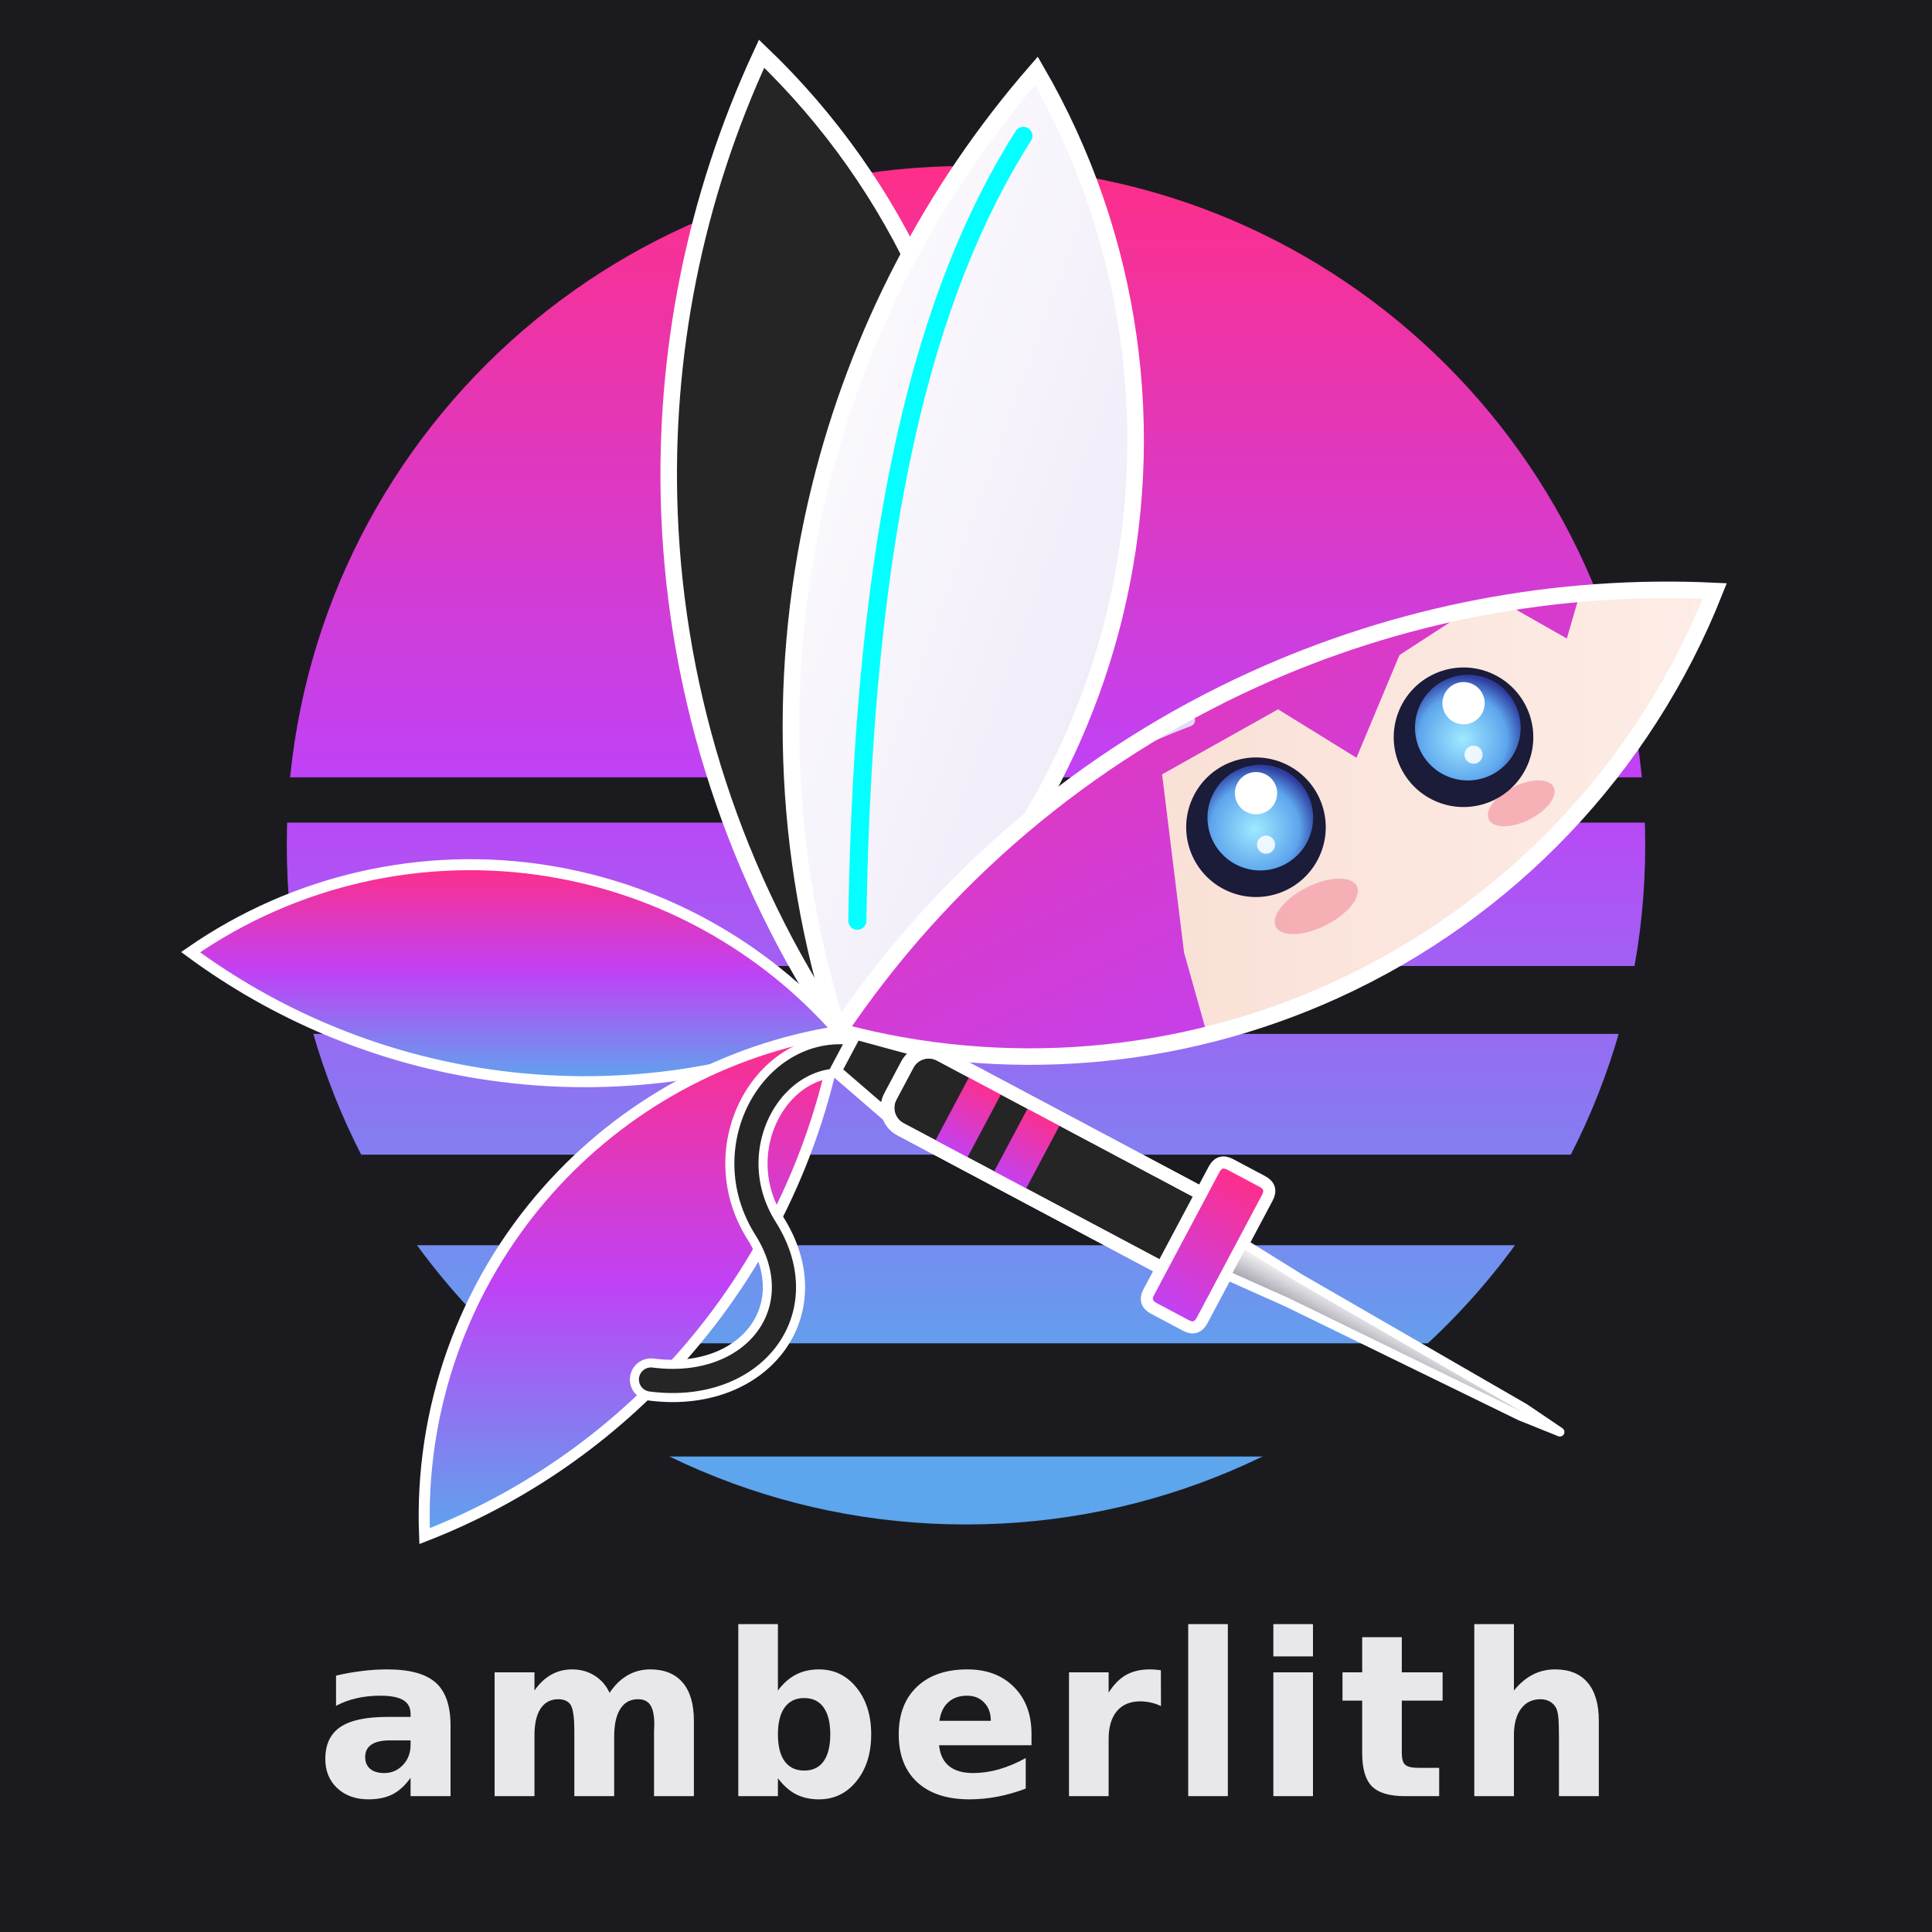
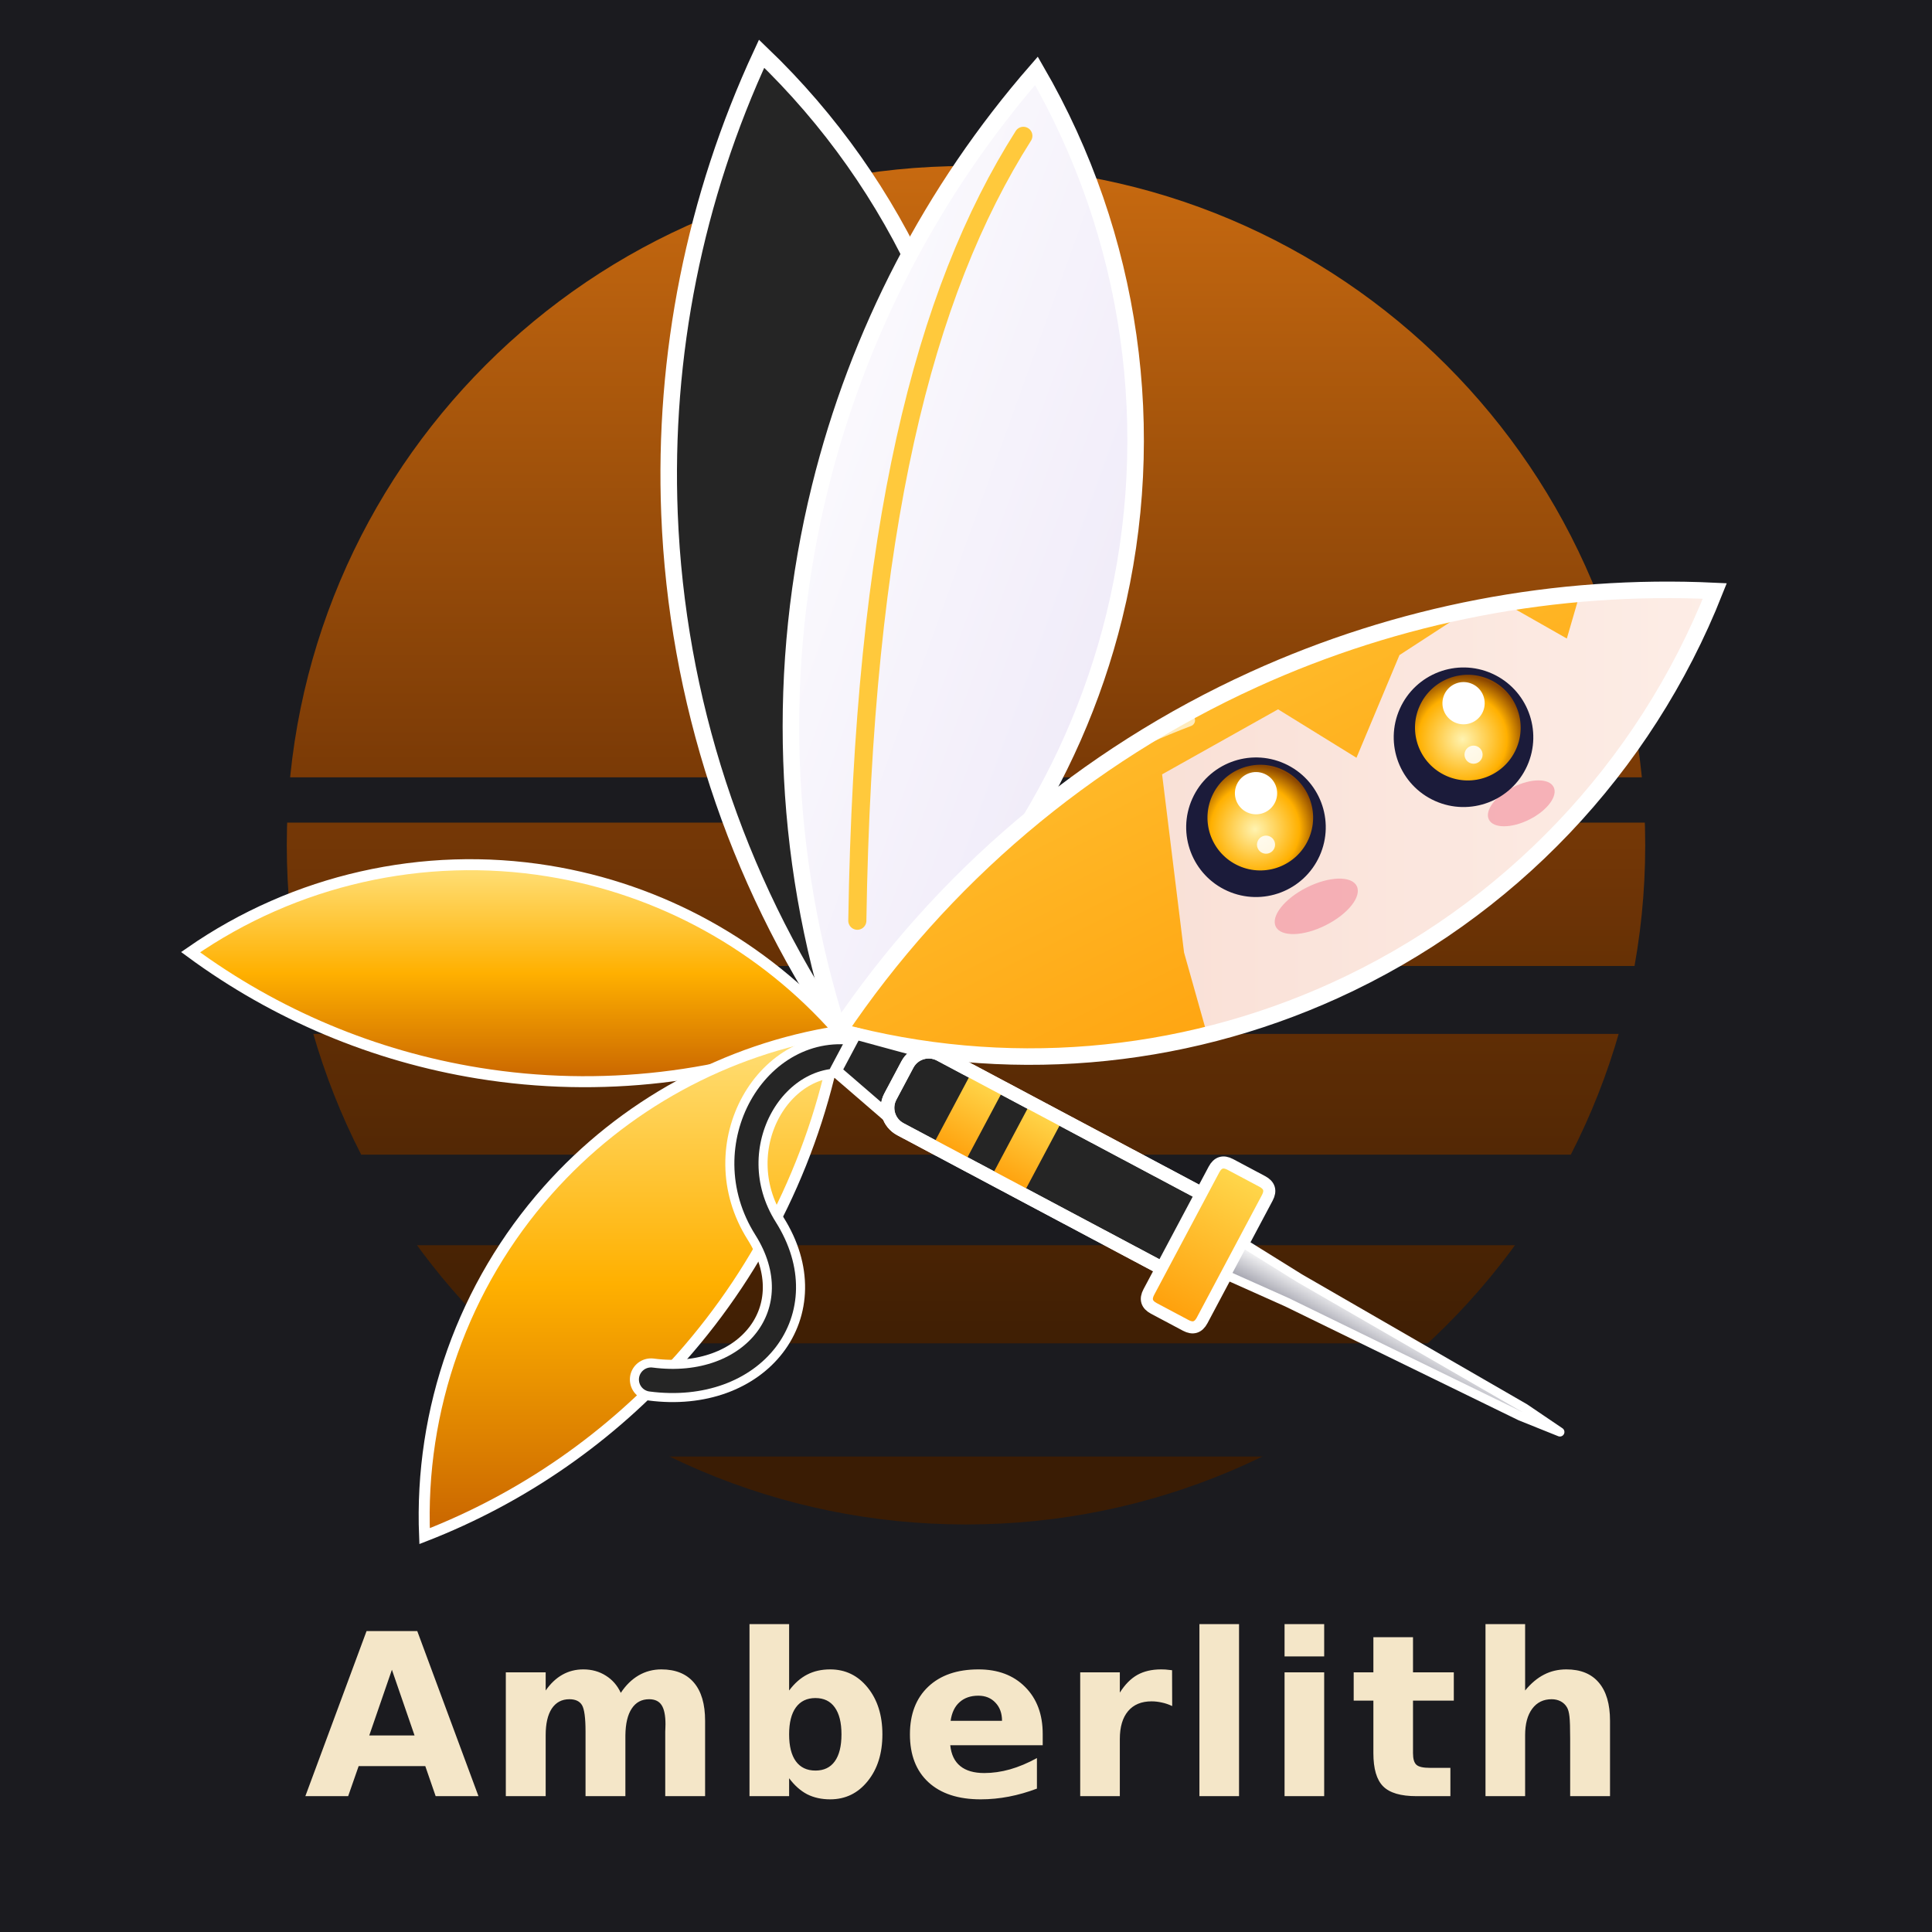
<svg xmlns="http://www.w3.org/2000/svg" xmlns:xlink="http://www.w3.org/1999/xlink" viewBox="0 0 256 256">
  <defs>
    <linearGradient id="sun" x1="0" y1="0" x2="0" y2="1">
-       <stop offset="0" stop-color="#ff2e88" />
-       <stop offset="0.45" stop-color="#bf42f6" />
-       <stop offset="0.9" stop-color="#5da5ed" />
+       <stop offset="0" stop-color="#c86a10" />
+       <stop offset="0.45" stop-color="#7a3a06" />
+       <stop offset="0.9" stop-color="#3a1c04" />
    </linearGradient>
    <mask id="bands">
      <rect width="256" height="256" fill="#fff" />
      <rect x="0" y="103" width="256" height="6" fill="#000" />
      <rect x="0" y="128" width="256" height="9" fill="#000" />
      <rect x="0" y="153" width="256" height="12" fill="#000" />
      <rect x="0" y="178" width="256" height="15" fill="#000" />
    </mask>
  </defs>
  <rect width="256" height="256" fill="#1b1b1f" />
  <circle cx="128" cy="112" r="90" fill="url(#sun)" mask="url(#bands)" />
  <g fill="none" transform="translate(24,2) scale(0.4)">
    <defs>
      <linearGradient id="hair" x1="0" y1="0" x2="0" y2="1">
-         <stop offset="0" stop-color="#FF2E88" />
-         <stop offset="1" stop-color="#BF42F6" />
+         <stop offset="0" stop-color="#FFD84D" />
+         <stop offset="1" stop-color="#FF9F0A" />
      </linearGradient>
      <linearGradient id="tail" x1="0" y1="0" x2="1" y2="1">
-         <stop offset="0" stop-color="#BF42F6" />
-         <stop offset="1" stop-color="#5DA5ED" />
+         <stop offset="0" stop-color="#FF9F0A" />
+         <stop offset="1" stop-color="#C86400" />
      </linearGradient>
      <linearGradient id="tail-dark" x1="0" y1="0" x2="1" y2="1">
-         <stop offset="0" stop-color="#9B3DD9" />
-         <stop offset="1" stop-color="#3F7BD0" />
+         <stop offset="0" stop-color="#E08300" />
+         <stop offset="1" stop-color="#9A4C00" />
      </linearGradient>
      <linearGradient id="far" x1="0" y1="0" x2="1" y2="1">
-         <stop offset="0" stop-color="#BF42F6" />
-         <stop offset="1" stop-color="#8A3BD0" />
+         <stop offset="0" stop-color="#FFB21E" />
+         <stop offset="1" stop-color="#E07C00" />
      </linearGradient>
      <linearGradient id="far-dark" x1="0" y1="0" x2="1" y2="1">
-         <stop offset="0" stop-color="#7A33C0" />
-         <stop offset="1" stop-color="#4A2A90" />
+         <stop offset="0" stop-color="#B85F00" />
+         <stop offset="1" stop-color="#7A3D00" />
      </linearGradient>
      <linearGradient id="outfit" x1="0" y1="0" x2="1" y2="1">
        <stop offset="0" stop-color="#FFFFFF" />
        <stop offset="1" stop-color="#ECE6F7" />
      </linearGradient>
      <linearGradient id="ribbon" x1="0" y1="0" x2="1" y2="1">
        <stop offset="0" stop-color="#F7F4F5" />
        <stop offset="1" stop-color="#D3CCCF" />
      </linearGradient>
      <linearGradient id="skin" x1="0" y1="0" x2="1" y2="0">
        <stop offset="0" stop-color="#F7D9CE" />
        <stop offset="1" stop-color="#FDEDE6" />
      </linearGradient>
      <radialGradient id="iris" cx="0.5" cy="0.62" r="0.6">
-         <stop offset="0" stop-color="#9FE9FF" />
-         <stop offset="0.7" stop-color="#5DA5ED" />
-         <stop offset="1" stop-color="#2E3C9E" />
+         <stop offset="0" stop-color="#FFF3B0" />
+         <stop offset="0.7" stop-color="#FFB000" />
+         <stop offset="1" stop-color="#8A4600" />
      </radialGradient>
      <path id="head" d="M 508.046,190.77 A 330.767,330.767 0 0 0 355.35,220.08 330.767,330.767 0 0 0 217.783,336.651 244.083,244.083 0 0 0 382.159,323.102 244.083,244.083 0 0 0 508.046,190.77 Z" />
      <clipPath id="head-clip">
        <use xlink:href="#head" />
      </clipPath>
-       <linearGradient id="eden-sun" x1="0" y1="0" x2="0" y2="1">
-         <stop offset="0" stop-color="#FF2E88" />
-         <stop offset="0.5" stop-color="#BF42F6" />
-         <stop offset="1" stop-color="#5DA5ED" />
+       <linearGradient id="amber" x1="0" y1="0" x2="0" y2="1">
+         <stop offset="0" stop-color="#FFE07A" />
+         <stop offset="0.5" stop-color="#FFB000" />
+         <stop offset="1" stop-color="#C86400" />
      </linearGradient>
      <linearGradient id="probe-ring" x1="0" y1="0" x2="0" y2="1">
-         <stop offset="0" stop-color="#FF2E88" />
-         <stop offset="1" stop-color="#BF42F6" />
+         <stop offset="0" stop-color="#FFD84D" />
+         <stop offset="1" stop-color="#FF9F0A" />
      </linearGradient>
      <linearGradient id="probe-needle" x1="0" y1="0" x2="0" y2="1">
        <stop offset="0" stop-color="#FFFFFF" />
        <stop offset="1" stop-color="#9A9AA6" />
      </linearGradient>
    </defs>
    <path fill="#252525" stroke="#FFFFFF" stroke-width="5.475" d="M 192.289,12.793 A 330.767,330.767 0 0 0 161.779,165.253 330.767,330.767 0 0 0 217.783,336.651 244.083,244.083 0 0 0 267.297,179.325 244.083,244.083 0 0 0 192.289,12.793 Z" />
    <path fill="url(#outfit)" stroke="#FFFFFF" stroke-width="5.475" d="M 283.325,18.472 A 330.767,330.767 0 0 0 211.634,156.441 330.767,330.767 0 0 0 217.783,336.651 244.083,244.083 0 0 0 309.081,199.291 244.083,244.083 0 0 0 283.325,18.472 Z" />
-     <path fill="none" stroke="#03FFFF" stroke-width="6" stroke-linecap="round" d="M 279,40 C 246,92 226,170 224,300" />
-     <path fill="url(#eden-sun)" stroke="#FFFFFF" stroke-width="3.644" d="M 3.133,310.419 A 220.179,220.179 0 0 0 98.556,350.501 220.179,220.179 0 0 0 217.783,336.651 162.477,162.477 0 0 0 121.701,283.526 162.477,162.477 0 0 0 3.133,310.419 Z" />
-     <path fill="url(#eden-sun)" stroke="#FFFFFF" stroke-width="3.644" d="M 80.651,503.856 A 220.179,220.179 0 0 0 165.612,444.749 220.179,220.179 0 0 0 217.783,336.651 162.477,162.477 0 0 0 121.455,389.328 162.477,162.477 0 0 0 80.651,503.856 Z" />
+     <path fill="none" stroke="#FFC93C" stroke-width="6" stroke-linecap="round" d="M 279,40 C 246,92 226,170 224,300" />
+     <path fill="url(#amber)" stroke="#FFFFFF" stroke-width="3.644" d="M 3.133,310.419 A 220.179,220.179 0 0 0 98.556,350.501 220.179,220.179 0 0 0 217.783,336.651 162.477,162.477 0 0 0 121.701,283.526 162.477,162.477 0 0 0 3.133,310.419 Z" />
+     <path fill="url(#amber)" stroke="#FFFFFF" stroke-width="3.644" d="M 80.651,503.856 A 220.179,220.179 0 0 0 165.612,444.749 220.179,220.179 0 0 0 217.783,336.651 162.477,162.477 0 0 0 121.455,389.328 162.477,162.477 0 0 0 80.651,503.856 Z" />
    <use xlink:href="#head" fill="url(#skin)" />
    <g clip-path="url(#head-clip)">
      <g transform="translate(217.8,336.7) rotate(-26.68)">
        <path fill="url(#hair)" d="M -40,-200 L 340,-200 L 340,-40 L 300,-36 L 274,-8 L 258,-32 L 222,-28 L 194,-4 L 178,-30 L 134,-28 L 114,28 L 102,90 L -40,90 Z" />
-         <path fill="none" stroke="#E6F7FF" stroke-width="4" stroke-linecap="round" stroke-opacity="0.85" d="M 40,-30 C 70,-40 110,-44 150,-40" />
+         <path fill="none" stroke="#FFF4D6" stroke-width="4" stroke-linecap="round" stroke-opacity="0.85" d="M 40,-30 C 70,-40 110,-44 150,-40" />
        <ellipse cx="160" cy="34" rx="15" ry="7" fill="#F28C9C" fill-opacity="0.6" />
        <ellipse cx="236" cy="34" rx="12" ry="6" fill="#F28C9C" fill-opacity="0.6" />
      </g>
    </g>
    <use xlink:href="#head" stroke="#FFFFFF" stroke-width="5.475" />
    <g transform="rotate(24.16529)">
      <circle cx="434.991" cy="99.702" r="23.115" fill="#1B1B3A" />
      <circle cx="434.99" cy="96.20" r="17.5" fill="url(#iris)" />
      <circle cx="430.39" cy="89.40" r="7" fill="#FFFFFF" />
      <circle cx="440.39" cy="103.60" r="3" fill="#FFFFFF" fill-opacity="0.85" />
      <circle cx="485.513" cy="44.357" r="23.115" fill="#1B1B3A" />
      <circle cx="485.51" cy="40.86" r="17.5" fill="url(#iris)" />
      <circle cx="480.91" cy="34.06" r="7" fill="#FFFFFF" />
      <circle cx="490.91" cy="48.26" r="3" fill="#FFFFFF" fill-opacity="0.85" />
    </g>
    <g transform="translate(236,352) rotate(28)" stroke-linejoin="round">
      <path d="M -14,0 C -40,8 -42,48 -14,64 C 14,80 8,114 -24,126" fill="none" stroke="#FFFFFF" stroke-width="14" stroke-linecap="round" />
      <path d="M -14,0 C -40,8 -42,48 -14,64 C 14,80 8,114 -24,126" fill="none" stroke="#252525" stroke-width="8" stroke-linecap="round" />
      <path d="M -18,-7 L 4,-12 L 4,12 L -18,7 Z" fill="#252525" stroke="#FFFFFF" stroke-width="4" />
      <rect x="2" y="-14" width="112" height="28" rx="8" fill="#252525" stroke="#FFFFFF" stroke-width="4.5" />
      <rect x="22" y="-14" width="12" height="28" fill="url(#probe-ring)" />
      <rect x="44" y="-14" width="12" height="28" fill="url(#probe-ring)" />
      <rect x="2" y="-14" width="112" height="28" rx="8" fill="none" stroke="#FFFFFF" stroke-width="4.5" />
      <path d="M 112,-27 L 124,-27 Q 128,-27 128,-23 L 128,23 Q 128,27 124,27 L 112,27 Q 108,27 108,23 L 108,-23              Q 108,-27 112,-27 Z" fill="url(#probe-ring)" stroke="#FFFFFF" stroke-width="4" />
      <path d="M 128,-6 L 150,-4.5 L 236,-1.5 L 250,0 L 236,1.5 L 150,4.5 L 128,6 Z" fill="url(#probe-needle)" stroke="#FFFFFF" stroke-width="3" />
    </g>
  </g>
-   <text x="128" y="238" text-anchor="middle" font-family="DejaVu Sans, Liberation Sans, sans-serif" font-weight="bold" font-size="30" letter-spacing="1" fill="#e8e8ec">amberlith</text>
+   <text x="128" y="238" text-anchor="middle" font-family="DejaVu Sans, Liberation Sans, sans-serif" font-weight="bold" font-size="30" letter-spacing="1" fill="#f4e6c8">Amberlith</text>
</svg>
